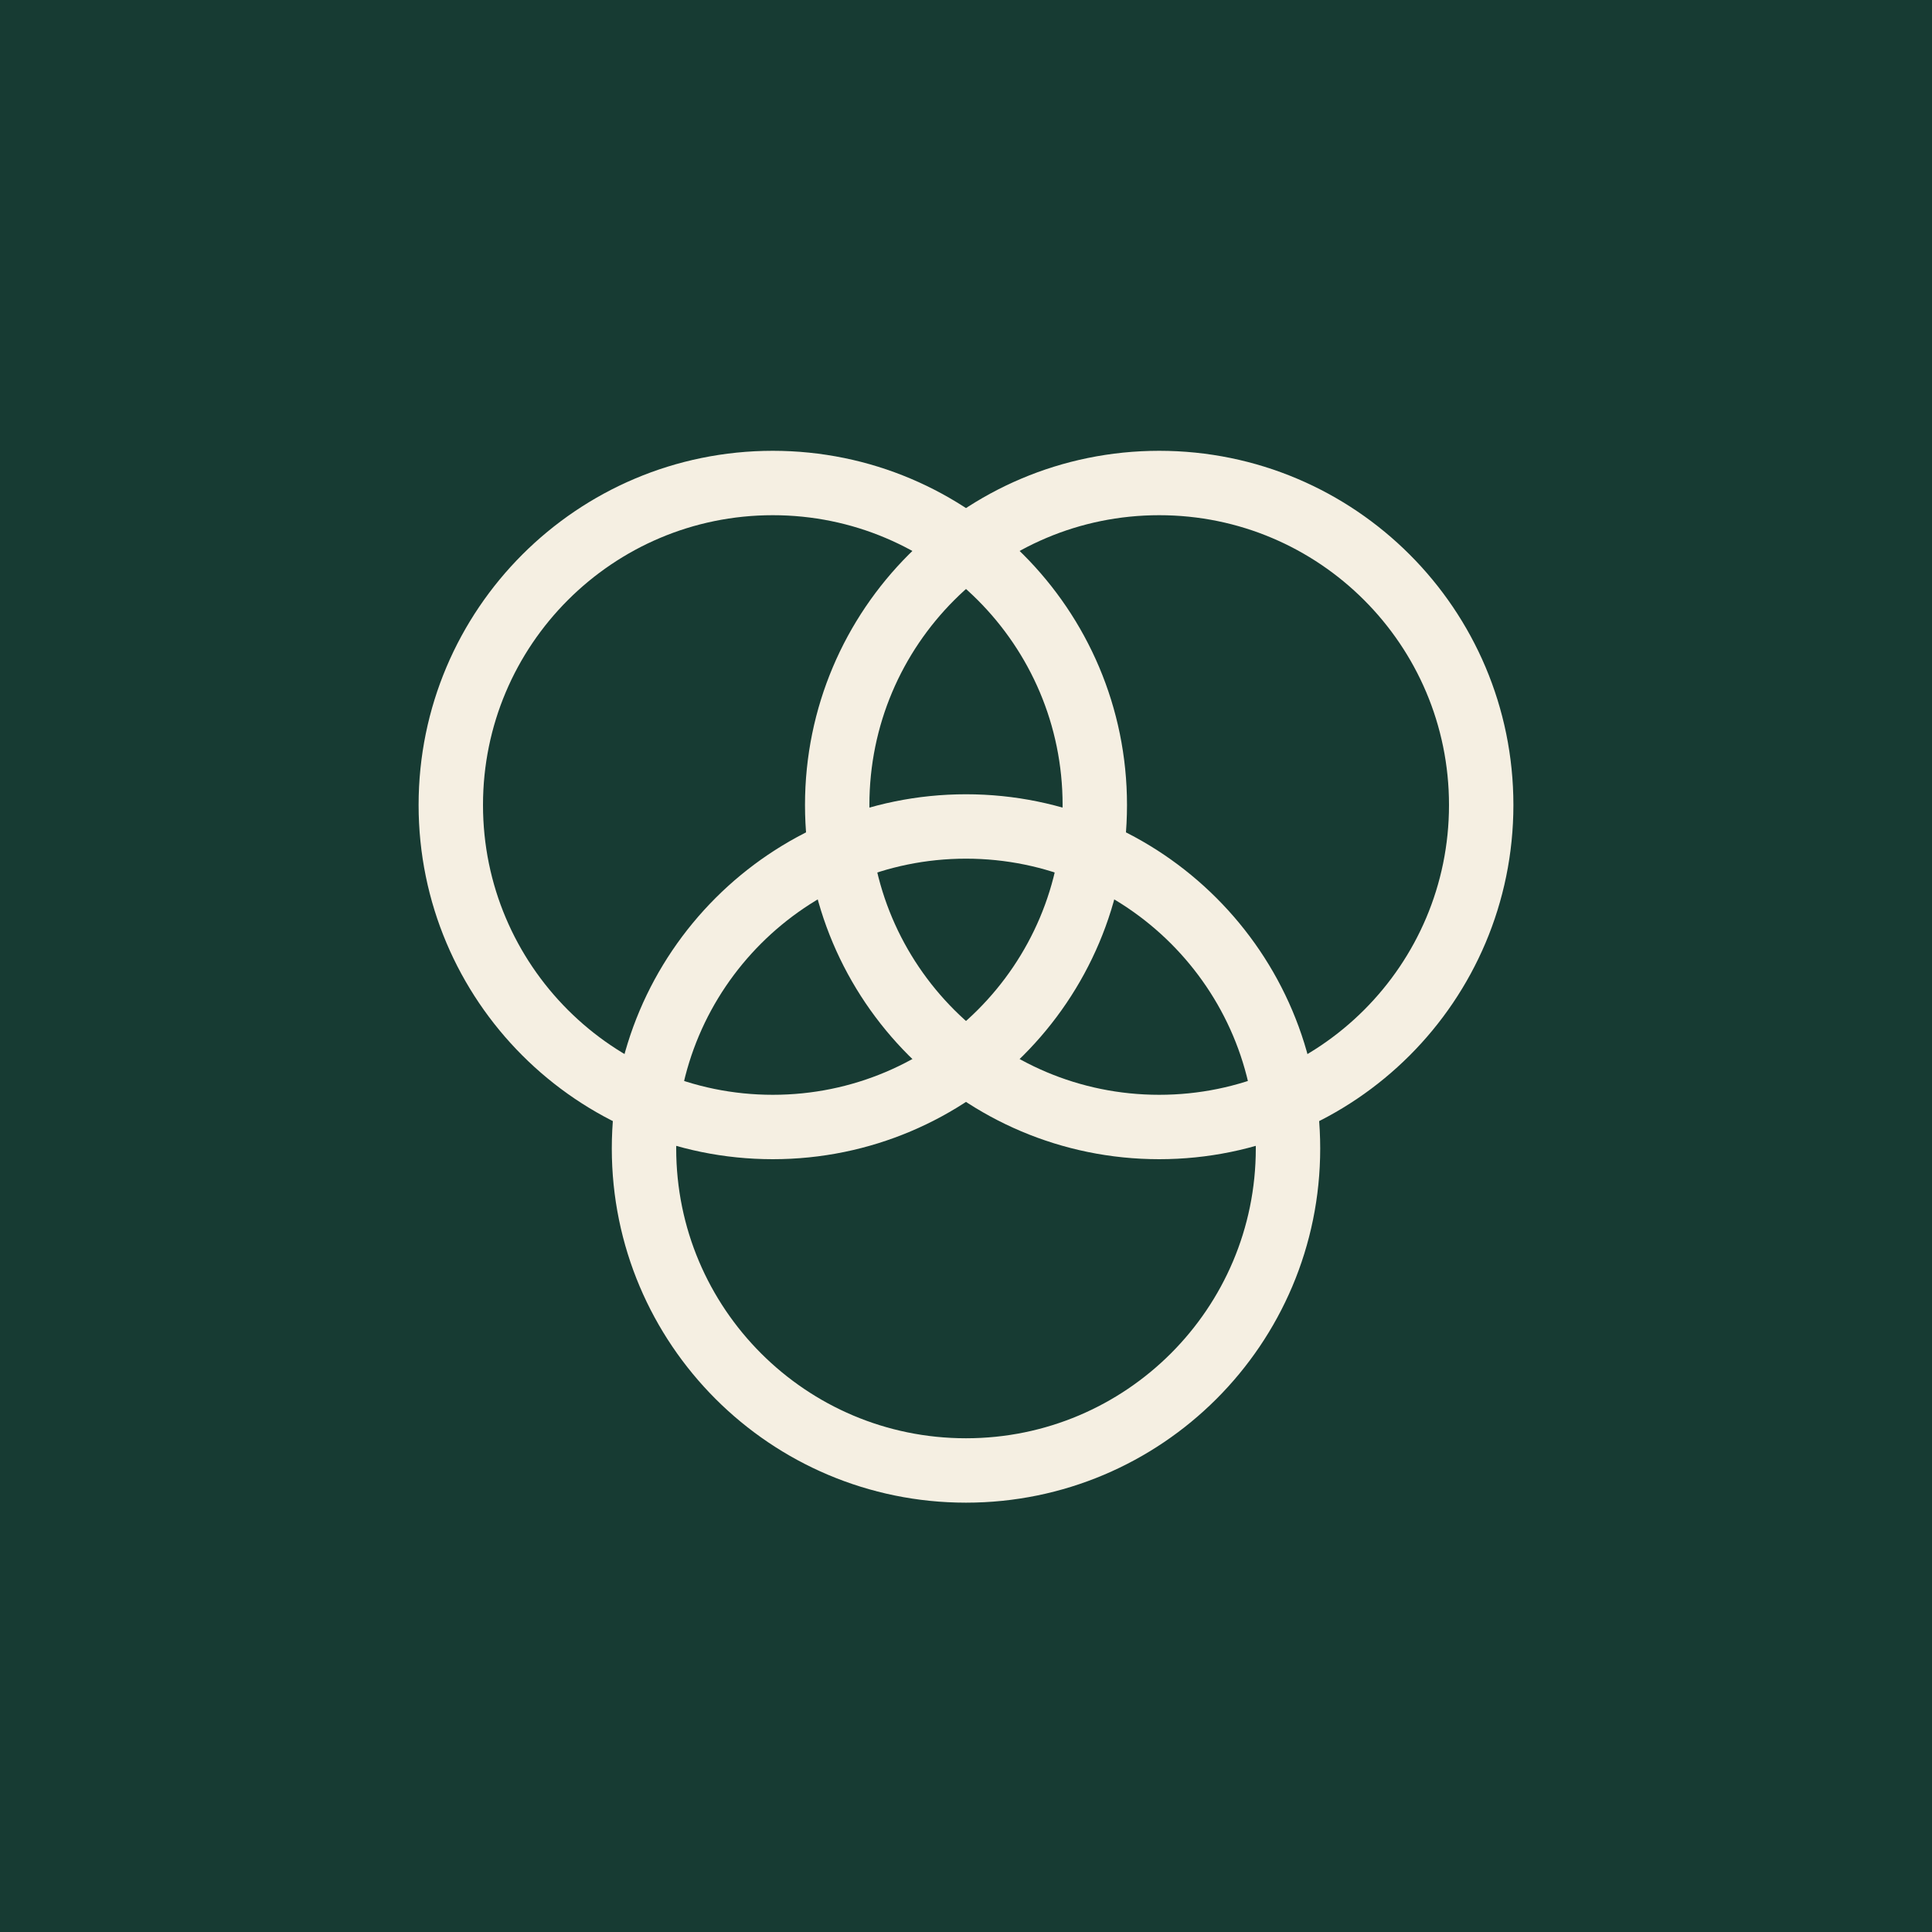
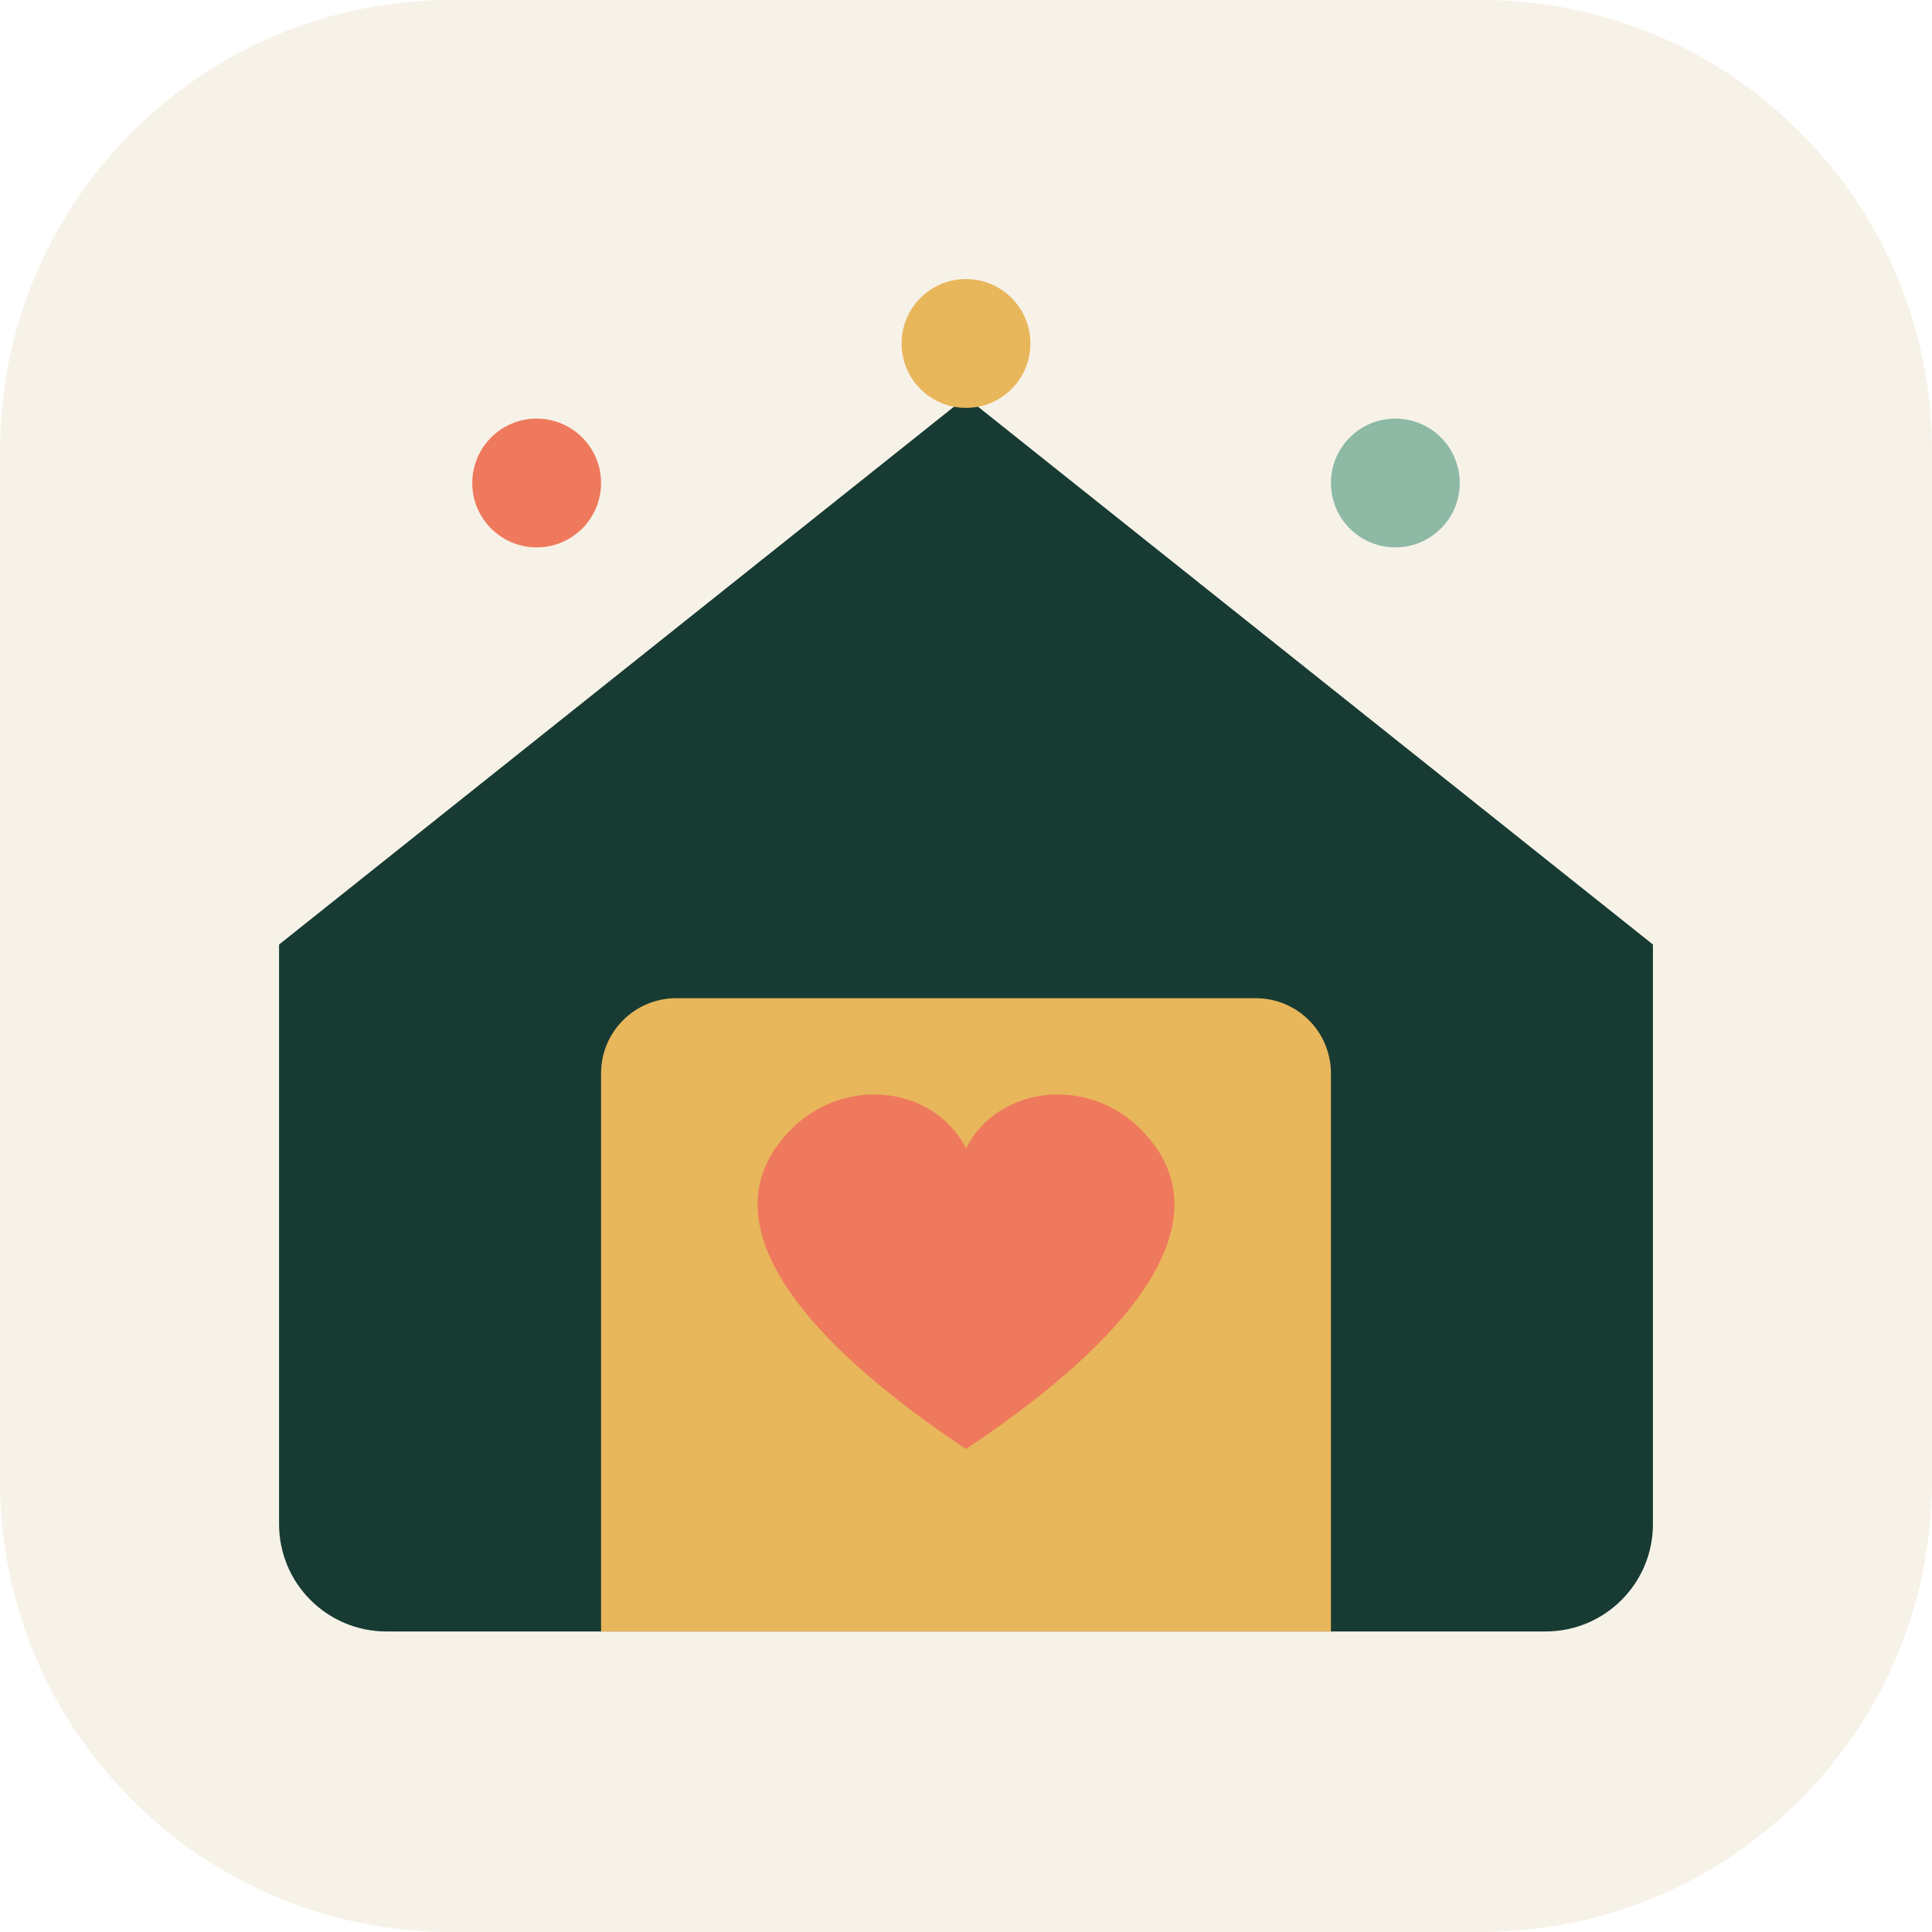
<svg xmlns="http://www.w3.org/2000/svg" viewBox="0 0 180 180">
-   <rect width="180" height="180" fill="#173b33" />
-   <g fill="none" stroke="#f5efe2" stroke-width="6">
-     <circle cx="72" cy="75" r="30" />
-     <circle cx="108" cy="75" r="30" />
-     <circle cx="90" cy="107" r="30" />
-   </g>
+   <rect width="180" height="180" rx="42" fill="#f7f2e8" />
+   <path d="M26 88l64-51 64 51v54a10 10 0 0 1-10 10H36a10 10 0 0 1-10-10z" fill="#173b33" />
+   <path d="M56 152v-52a7 7 0 0 1 7-7h54a7 7 0 0 1 7 7v52z" fill="#e8b65b" />
+   <path d="M90 135c-18-12-23-22-17-29 5-6 14-5 17 1 3-6 12-7 17-1 6 7 1 17-17 29z" fill="#ef795c" />
+   <circle cx="50" cy="45" r="6" fill="#ef795c" />
+   <circle cx="90" cy="32" r="6" fill="#e8b65b" />
+   <circle cx="130" cy="45" r="6" fill="#8db9a5" />
</svg>
